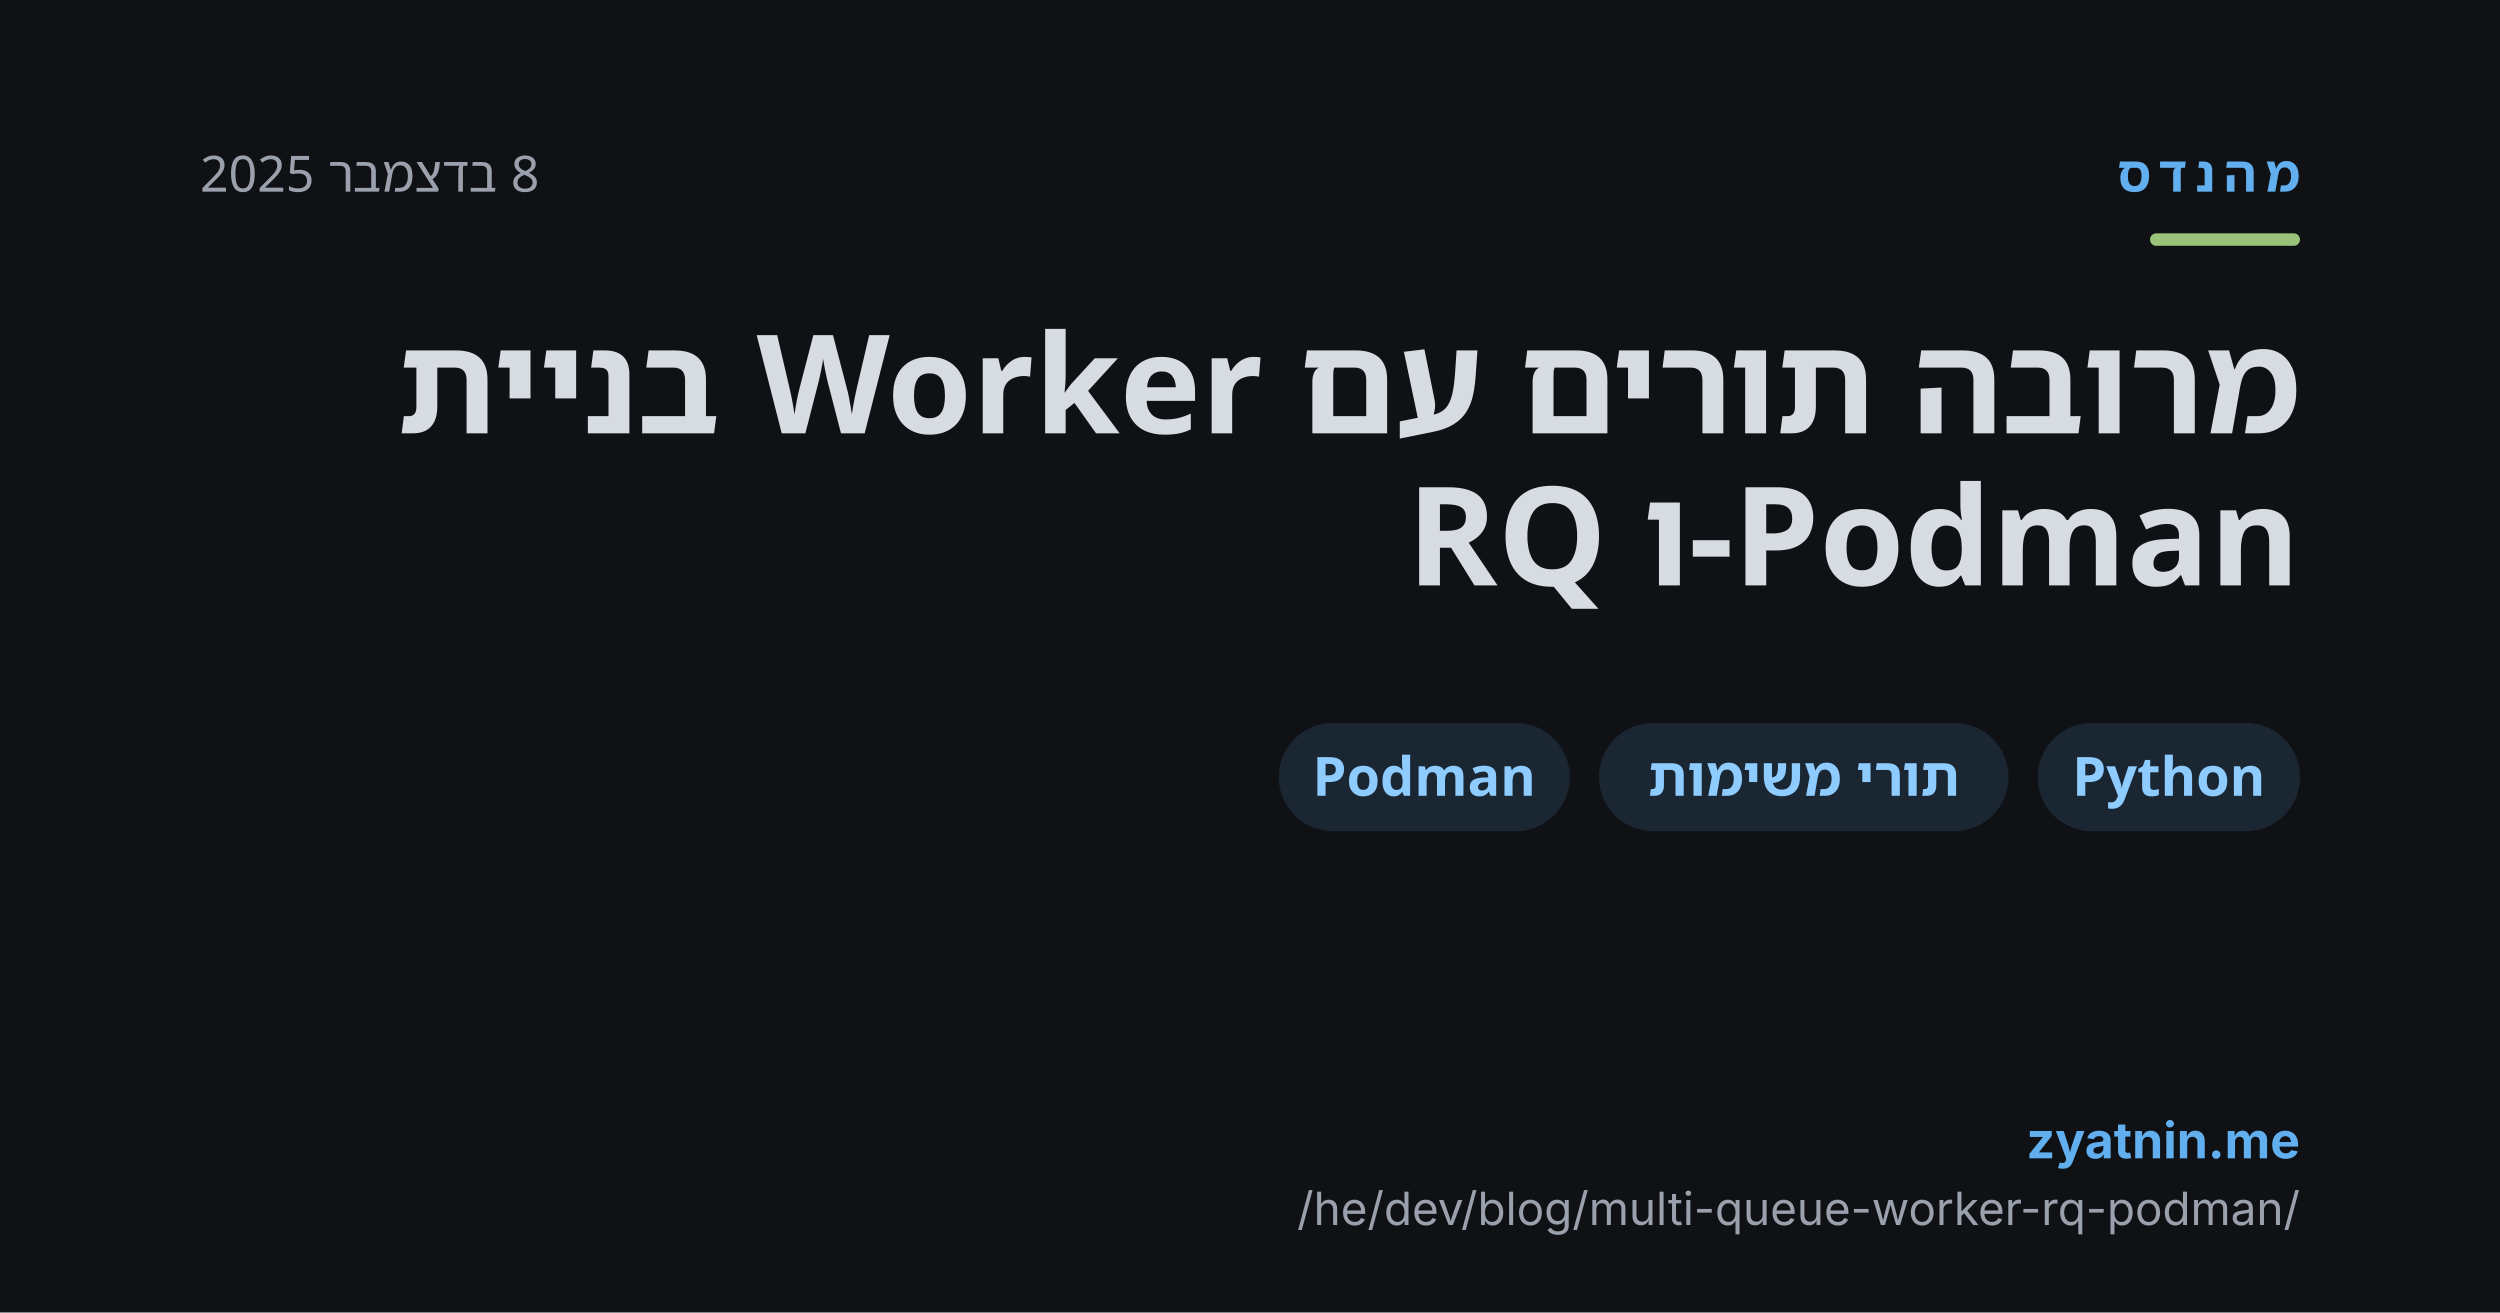
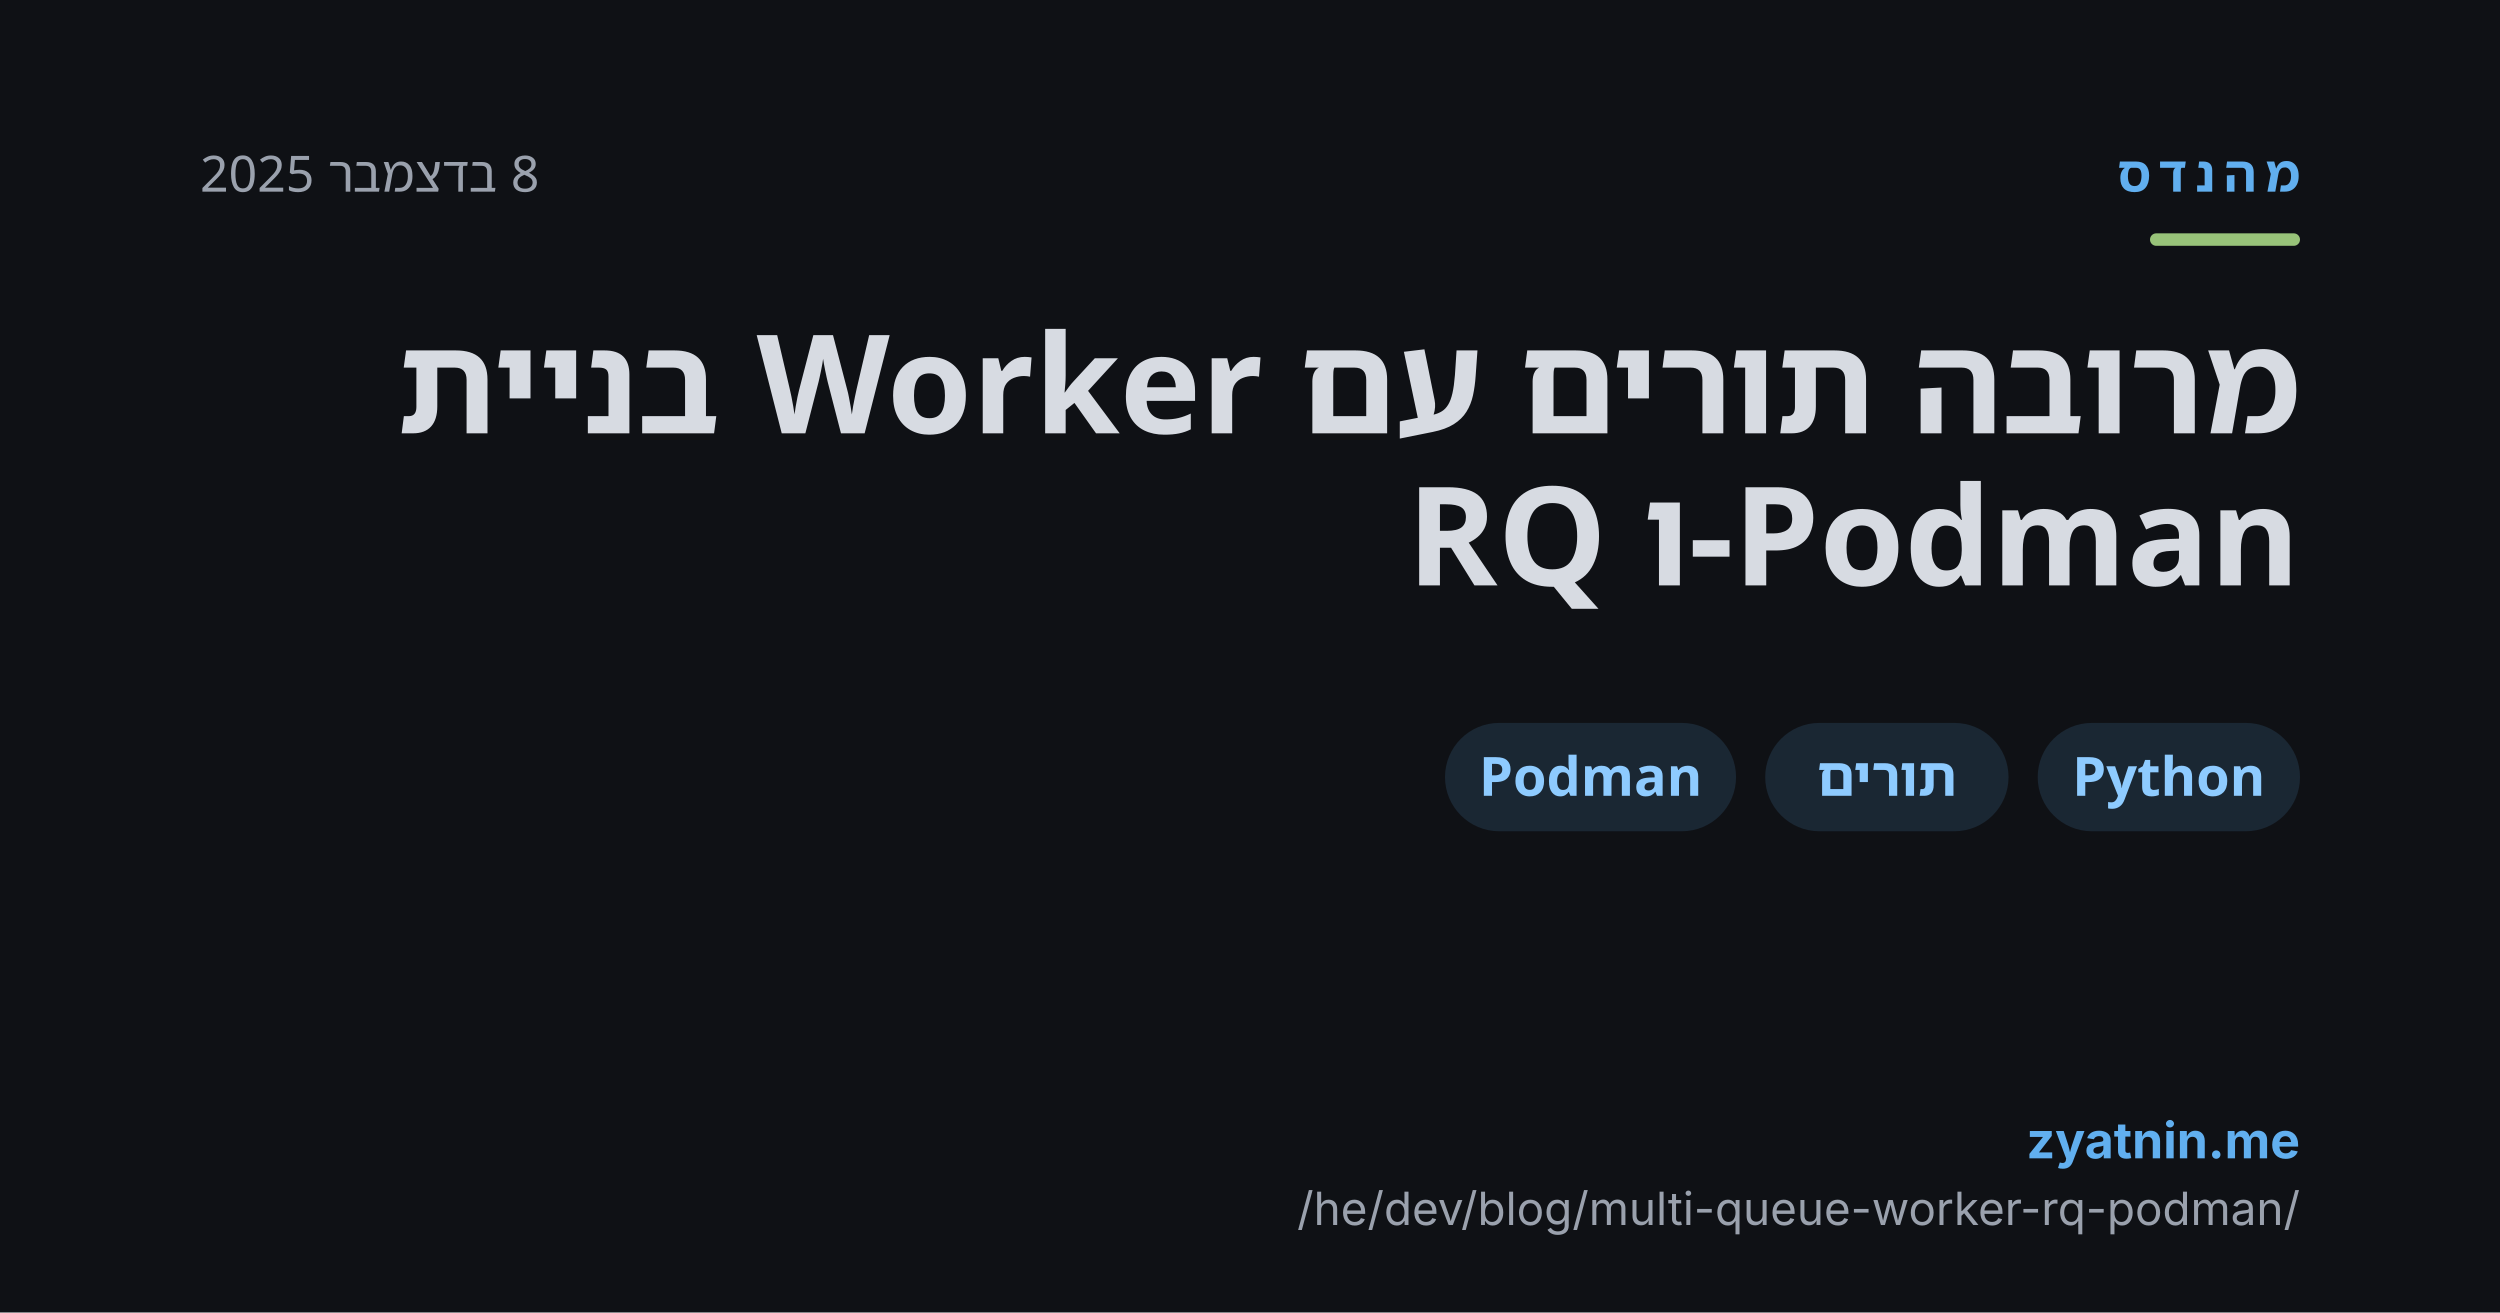
<svg xmlns="http://www.w3.org/2000/svg" width="1200" height="630" viewBox="0 0 1200 630">
  <rect width="1200" height="630" fill="#0f1115" />
  <text x="1104" y="92" text-anchor="end" font-family="Noto Sans Hebrew" font-size="24" font-weight="700" letter-spacing="4" fill="#61afef">מהנדס</text>
  <text x="96" y="92" text-anchor="start" font-family="Noto Sans Hebrew" font-size="24" font-weight="400" fill="#9aa1ad">‫8 בדצמבר 2025‬</text>
  <rect x="1032" y="112" width="72" height="6" rx="3" fill="#98c379" />
  <text x="1104" y="208" text-anchor="end" font-family="Noto Sans Hebrew" font-size="66" font-weight="800" fill="#d7dbe2">בניית Worker מרובה תורים עם</text>
  <text x="1104" y="281" text-anchor="end" font-family="Noto Sans Hebrew" font-size="66" font-weight="800" fill="#d7dbe2">RQ ו-Podman</text>
  <rect x="978.1" y="347" width="125.9" height="52" rx="26" fill="rgba(97, 175, 239, 0.14)" />
  <text x="1041.0" y="382" text-anchor="middle" font-family="Noto Sans Hebrew" font-size="26" font-weight="600" fill="#8ecbff">Python</text>
-   <rect x="767.5" y="347" width="196.6" height="52" rx="26" fill="rgba(97, 175, 239, 0.14)" />
-   <text x="865.8" y="382" text-anchor="middle" font-family="Noto Sans Hebrew" font-size="26" font-weight="600" fill="#8ecbff">תורי משימות</text>
-   <rect x="613.8" y="347" width="139.7" height="52" rx="26" fill="rgba(97, 175, 239, 0.14)" />
-   <text x="683.6" y="382" text-anchor="middle" font-family="Noto Sans Hebrew" font-size="26" font-weight="600" fill="#8ecbff">Podman</text>
+   <rect x="847.3" y="347" width="116.8" height="52" rx="26" fill="rgba(97, 175, 239, 0.14)" />
+   <text x="905.7" y="382" text-anchor="middle" font-family="Noto Sans Hebrew" font-size="26" font-weight="600" fill="#8ecbff">תורים</text>
+   <rect x="693.6" y="347" width="139.7" height="52" rx="26" fill="rgba(97, 175, 239, 0.14)" />
+   <text x="763.5" y="382" text-anchor="middle" font-family="Noto Sans Hebrew" font-size="26" font-weight="600" fill="#8ecbff">Podman</text>
  <text x="1104" y="556" text-anchor="end" font-family="Inter" font-size="24" font-weight="700" fill="#61afef">zyatnin.me</text>
  <text x="1104" y="588" text-anchor="end" font-family="Inter" font-size="22" font-weight="400" fill="#9aa1ad">/he/dev/blog/multi-queue-worker-rq-podman/</text>
</svg>
